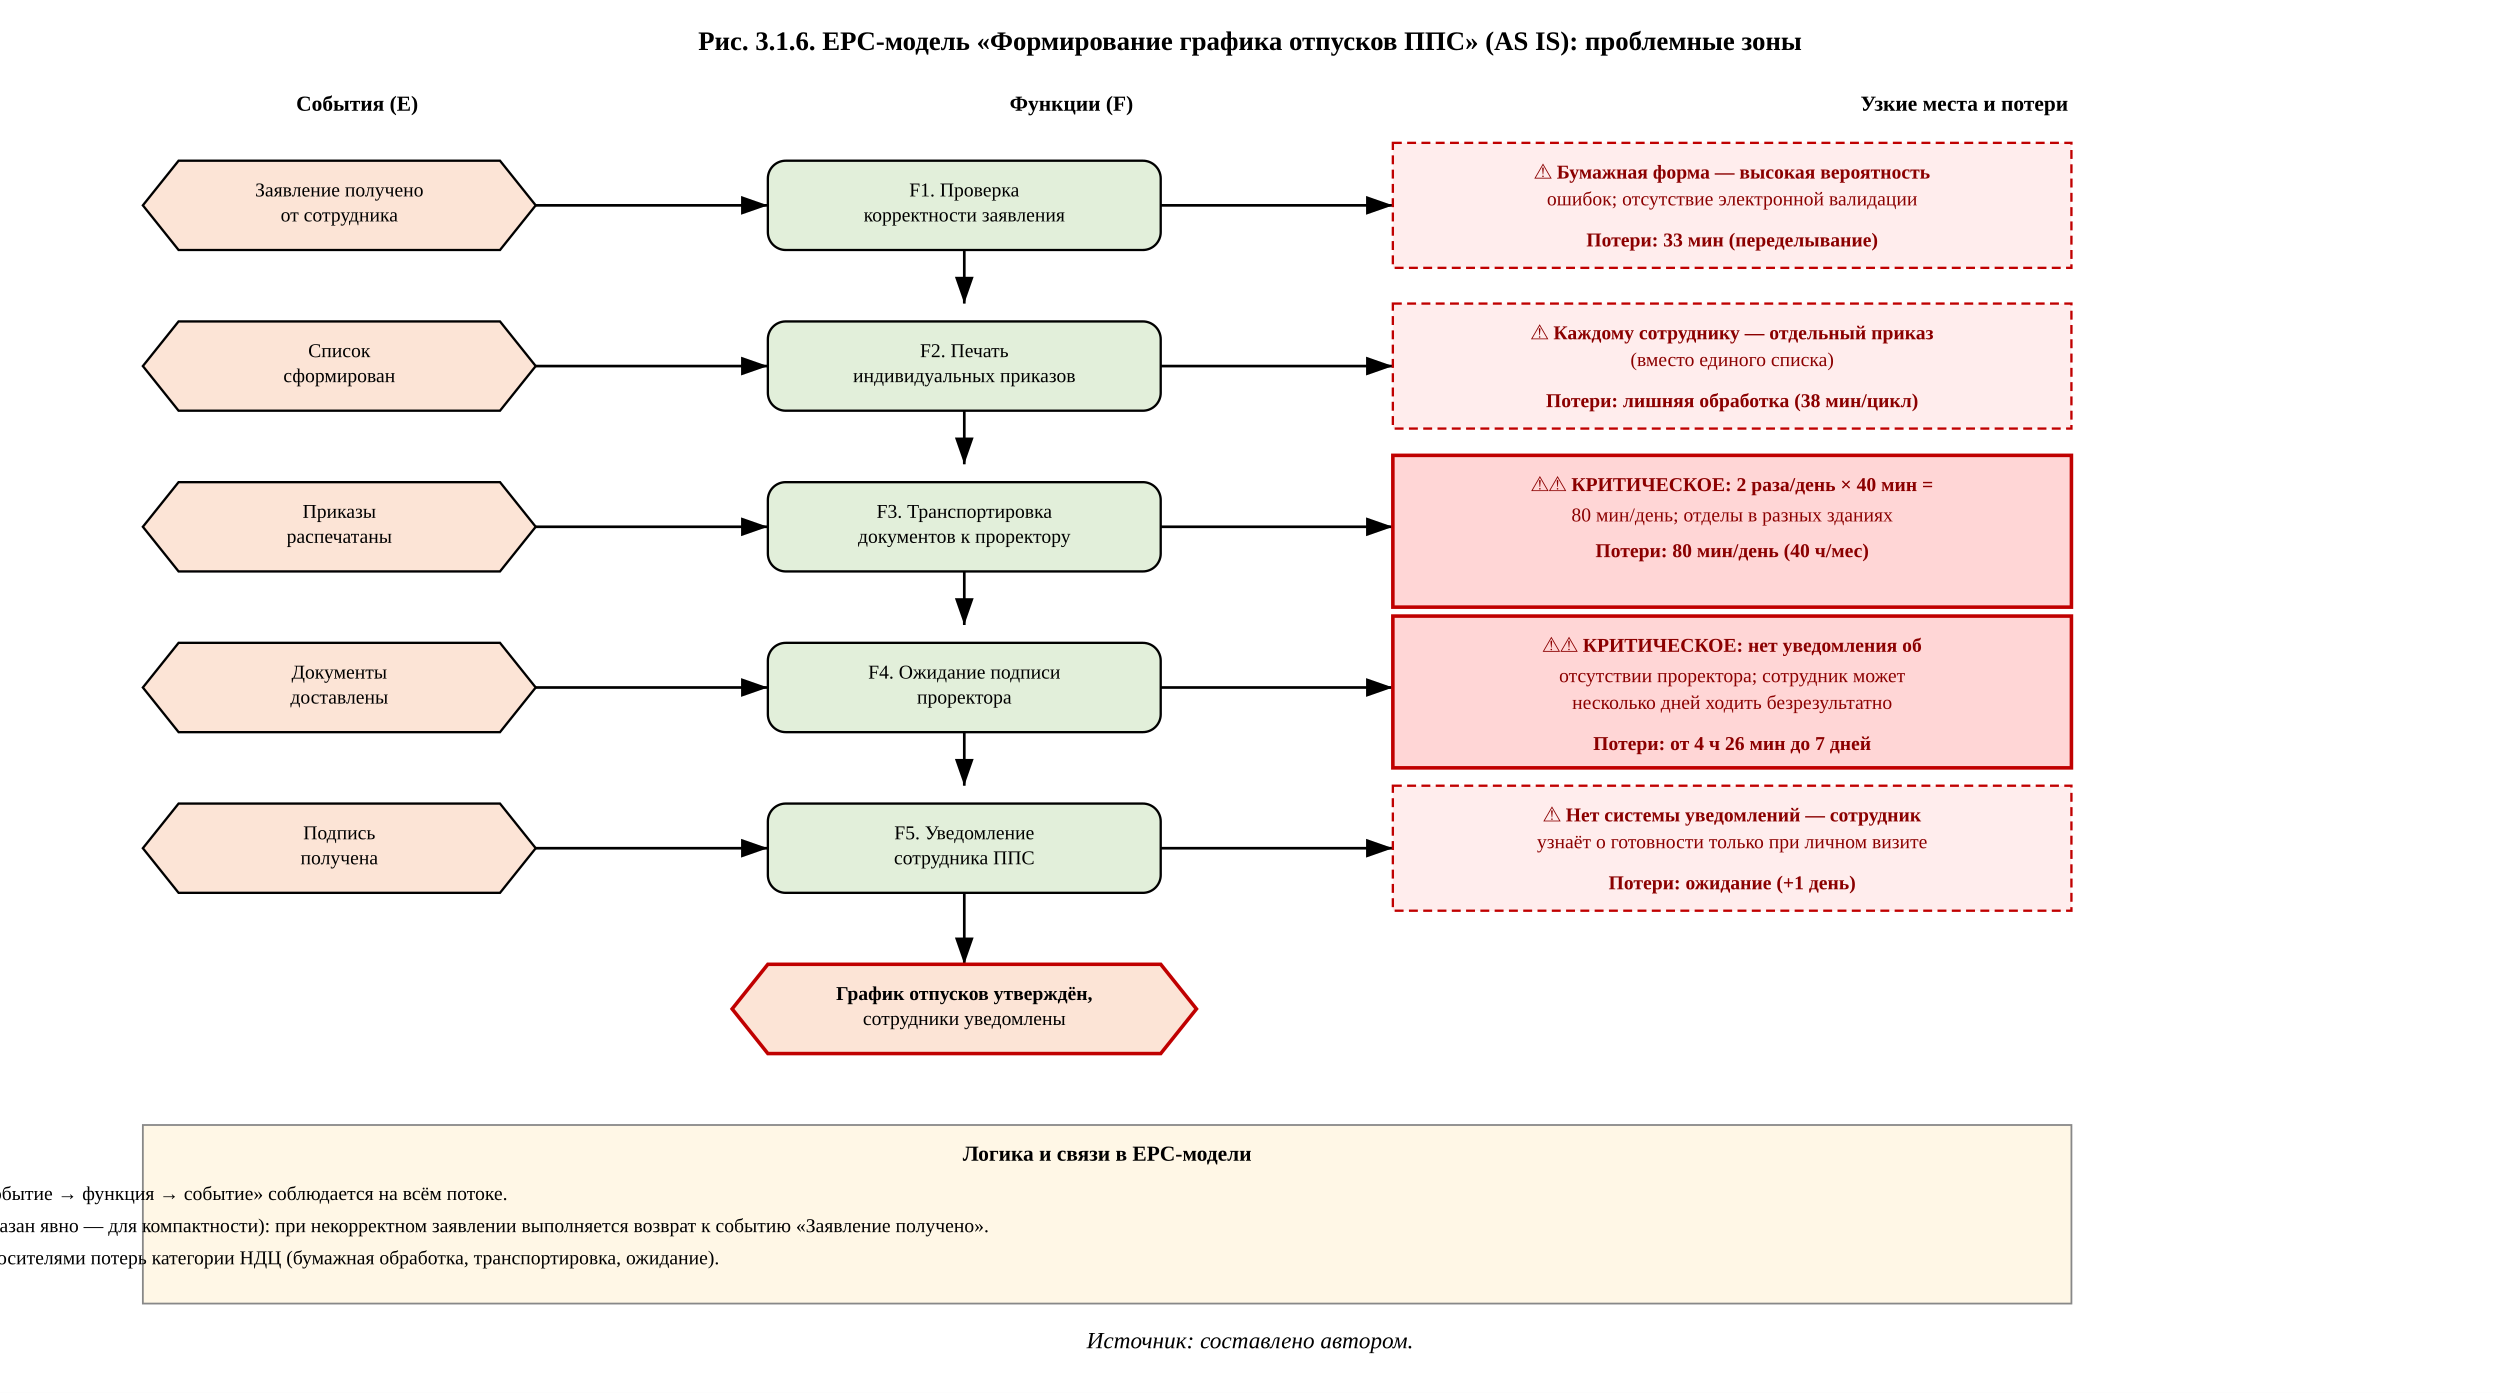
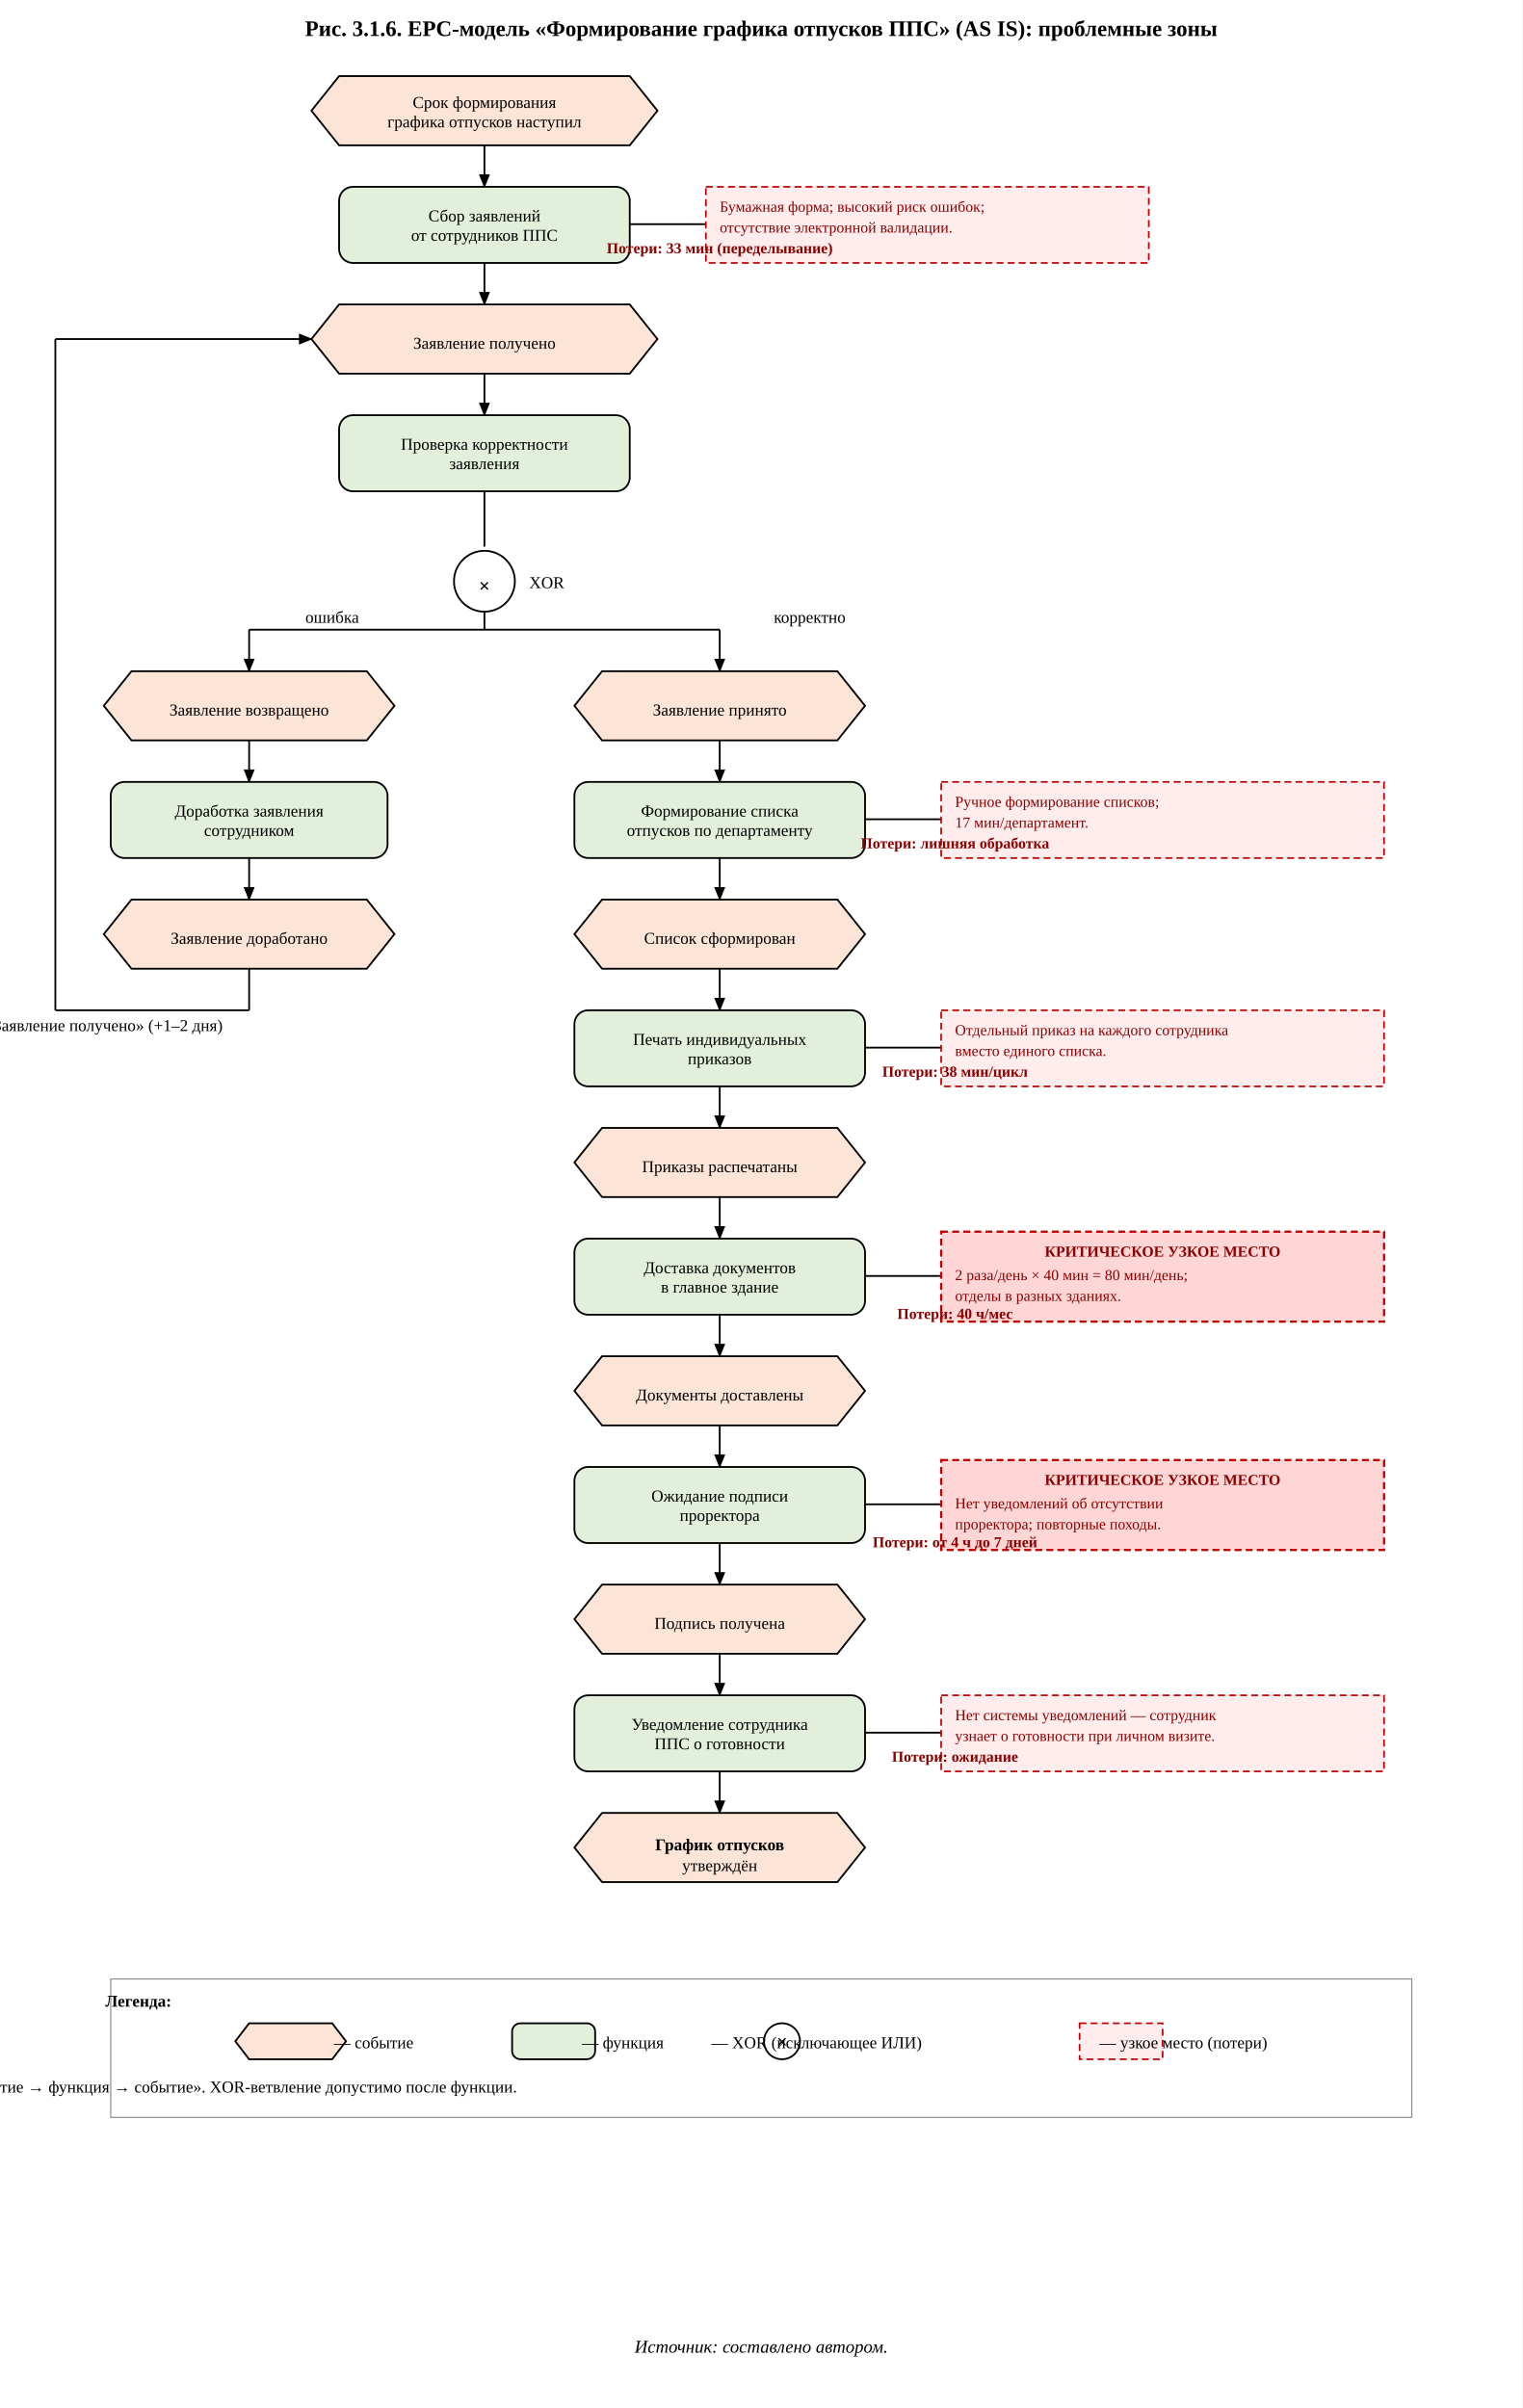
- <svg xmlns="http://www.w3.org/2000/svg" width="1400" height="780" viewBox="0 0 1400 780">
+ <svg xmlns="http://www.w3.org/2000/svg" width="1100" height="1740" viewBox="0 0 1100 1740">
  <defs>
-     <marker id="arr316" markerWidth="10" markerHeight="7" refX="10" refY="3.5" orient="auto">
-       <polygon points="0 0, 10 3.5, 0 7" fill="#000" />
+     <marker id="ar316" markerWidth="10" markerHeight="8" refX="9" refY="4" orient="auto" markerUnits="userSpaceOnUse">
+       <path d="M0,0 L10,4 L0,8 z" fill="#000" />
    </marker>
  </defs>
  <style>
-     .ttl{font-family:'Times New Roman',serif;font-size:15px;font-weight:bold;text-anchor:middle}
-     .lbl{font-family:'Times New Roman',serif;font-size:11px;text-anchor:middle}
-     .lblb{font-family:'Times New Roman',serif;font-size:12px;text-anchor:middle;font-weight:bold}
+     .ttl{font-family:'Times New Roman',serif;font-size:16px;font-weight:bold;text-anchor:middle}
+     .lb{font-family:'Times New Roman',serif;font-size:12px;text-anchor:middle}
+     .lbb{font-family:'Times New Roman',serif;font-size:14px;text-anchor:middle;font-weight:bold}
    .src{font-family:'Times New Roman',serif;font-size:13px;text-anchor:middle;font-style:italic}
-     .ar{stroke:#000;stroke-width:1.5;fill:none}
+     .ar{stroke:#000;stroke-width:1.3;fill:none}
    .evt{fill:#FCE4D6;stroke:#000;stroke-width:1.3}
    .fn{fill:#E2EFDA;stroke:#000;stroke-width:1.3}
-     .bot{fill:#FFEDED;stroke:#C00000;stroke-width:1.3;stroke-dasharray:5,3}
-     .botCrit{fill:#FFD6D6;stroke:#C00000;stroke-width:2}
-     .botT{font-family:'Times New Roman',serif;font-size:11px;text-anchor:middle;fill:#8B0000}
+     .gw{fill:#FFFFFF;stroke:#000;stroke-width:1.3}
+     .bn{fill:#FFEDED;stroke:#C00000;stroke-width:1.2;stroke-dasharray:5,3}
+     .bnT{font-family:'Times New Roman',serif;font-size:11px;text-anchor:start;fill:#8B0000}
+     .bnTc{font-family:'Times New Roman',serif;font-size:11px;text-anchor:middle;fill:#8B0000;font-weight:bold}
  </style>
-   <rect width="1400" height="780" fill="white" />
-   <text x="700" y="28" class="ttl">Рис. 3.1.6. EPC-модель «Формирование графика отпусков ППС» (AS IS): проблемные зоны</text>
-   <text x="200" y="62" class="lblb">События (E)</text>
-   <text x="600" y="62" class="lblb">Функции (F)</text>
-   <text x="1100" y="62" class="lblb">Узкие места и потери</text>
-   <polygon points="100,90 280,90 300,115 280,140 100,140 80,115" class="evt" />
-   <text x="190" y="110" class="lbl">Заявление получено</text>
-   <text x="190" y="124" class="lbl">от сотрудника</text>
-   <line x1="300" y1="115" x2="430" y2="115" class="ar" marker-end="url(#arr316)" />
-   <rect x="430" y="90" width="220" height="50" rx="10" class="fn" />
-   <text x="540" y="110" class="lbl">F1. Проверка</text>
-   <text x="540" y="124" class="lbl">корректности заявления</text>
-   <line x1="650" y1="115" x2="780" y2="115" class="ar" marker-end="url(#arr316)" />
-   <rect x="780" y="80" width="380" height="70" class="bot" />
-   <text x="970" y="100" class="botT" font-weight="bold">⚠ Бумажная форма — высокая вероятность</text>
-   <text x="970" y="115" class="botT">ошибок; отсутствие электронной валидации</text>
-   <text x="970" y="138" class="botT" font-weight="bold">Потери: 33 мин (переделывание)</text>
-   <line x1="540" y1="140" x2="540" y2="170" class="ar" marker-end="url(#arr316)" />
-   <polygon points="100,180 280,180 300,205 280,230 100,230 80,205" class="evt" />
-   <text x="190" y="200" class="lbl">Список</text>
-   <text x="190" y="214" class="lbl">сформирован</text>
-   <line x1="300" y1="205" x2="430" y2="205" class="ar" marker-end="url(#arr316)" />
-   <rect x="430" y="180" width="220" height="50" rx="10" class="fn" />
-   <text x="540" y="200" class="lbl">F2. Печать</text>
-   <text x="540" y="214" class="lbl">индивидуальных приказов</text>
-   <line x1="650" y1="205" x2="780" y2="205" class="ar" marker-end="url(#arr316)" />
-   <rect x="780" y="170" width="380" height="70" class="bot" />
-   <text x="970" y="190" class="botT" font-weight="bold">⚠ Каждому сотруднику — отдельный приказ</text>
-   <text x="970" y="205" class="botT">(вместо единого списка)</text>
-   <text x="970" y="228" class="botT" font-weight="bold">Потери: лишняя обработка (38 мин/цикл)</text>
-   <line x1="540" y1="230" x2="540" y2="260" class="ar" marker-end="url(#arr316)" />
-   <polygon points="100,270 280,270 300,295 280,320 100,320 80,295" class="evt" />
-   <text x="190" y="290" class="lbl">Приказы</text>
-   <text x="190" y="304" class="lbl">распечатаны</text>
-   <line x1="300" y1="295" x2="430" y2="295" class="ar" marker-end="url(#arr316)" />
-   <rect x="430" y="270" width="220" height="50" rx="10" class="fn" />
-   <text x="540" y="290" class="lbl">F3. Транспортировка</text>
-   <text x="540" y="304" class="lbl">документов к проректору</text>
-   <line x1="650" y1="295" x2="780" y2="295" class="ar" marker-end="url(#arr316)" />
-   <rect x="780" y="255" width="380" height="85" class="botCrit" />
-   <text x="970" y="275" class="botT" font-weight="bold">⚠⚠ КРИТИЧЕСКОЕ: 2 раза/день × 40 мин =</text>
-   <text x="970" y="292" class="botT">80 мин/день; отделы в разных зданиях</text>
-   <text x="970" y="312" class="botT" font-weight="bold">Потери: 80 мин/день (40 ч/мес)</text>
-   <line x1="540" y1="320" x2="540" y2="350" class="ar" marker-end="url(#arr316)" />
-   <polygon points="100,360 280,360 300,385 280,410 100,410 80,385" class="evt" />
-   <text x="190" y="380" class="lbl">Документы</text>
-   <text x="190" y="394" class="lbl">доставлены</text>
-   <line x1="300" y1="385" x2="430" y2="385" class="ar" marker-end="url(#arr316)" />
-   <rect x="430" y="360" width="220" height="50" rx="10" class="fn" />
-   <text x="540" y="380" class="lbl">F4. Ожидание подписи</text>
-   <text x="540" y="394" class="lbl">проректора</text>
-   <line x1="650" y1="385" x2="780" y2="385" class="ar" marker-end="url(#arr316)" />
-   <rect x="780" y="345" width="380" height="85" class="botCrit" />
-   <text x="970" y="365" class="botT" font-weight="bold">⚠⚠ КРИТИЧЕСКОЕ: нет уведомления об</text>
-   <text x="970" y="382" class="botT">отсутствии проректора; сотрудник может</text>
-   <text x="970" y="397" class="botT">несколько дней ходить безрезультатно</text>
-   <text x="970" y="420" class="botT" font-weight="bold">Потери: от 4 ч 26 мин до 7 дней</text>
-   <line x1="540" y1="410" x2="540" y2="440" class="ar" marker-end="url(#arr316)" />
-   <polygon points="100,450 280,450 300,475 280,500 100,500 80,475" class="evt" />
-   <text x="190" y="470" class="lbl">Подпись</text>
-   <text x="190" y="484" class="lbl">получена</text>
-   <line x1="300" y1="475" x2="430" y2="475" class="ar" marker-end="url(#arr316)" />
-   <rect x="430" y="450" width="220" height="50" rx="10" class="fn" />
-   <text x="540" y="470" class="lbl">F5. Уведомление</text>
-   <text x="540" y="484" class="lbl">сотрудника ППС</text>
-   <line x1="650" y1="475" x2="780" y2="475" class="ar" marker-end="url(#arr316)" />
-   <rect x="780" y="440" width="380" height="70" class="bot" />
-   <text x="970" y="460" class="botT" font-weight="bold">⚠ Нет системы уведомлений — сотрудник</text>
-   <text x="970" y="475" class="botT">узнаёт о готовности только при личном визите</text>
-   <text x="970" y="498" class="botT" font-weight="bold">Потери: ожидание (+1 день)</text>
-   <line x1="540" y1="500" x2="540" y2="540" class="ar" marker-end="url(#arr316)" />
-   <polygon points="430,540 650,540 670,565 650,590 430,590 410,565" fill="#FCE4D6" stroke="#C00000" stroke-width="2" />
-   <text x="540" y="560" class="lbl" font-weight="bold">График отпусков утверждён,</text>
-   <text x="540" y="574" class="lbl">сотрудники уведомлены</text>
-   <rect x="80" y="630" width="1080" height="100" fill="#fff7e6" stroke="#888" />
-   <text x="620" y="650" class="lblb">Логика и связи в EPC-модели</text>
-   <text x="100" y="672" class="lbl" text-anchor="start">• Чередование «событие → функция → событие» соблюдается на всём потоке.</text>
-   <text x="100" y="690" class="lbl" text-anchor="start">• На участке F1 (проверка) присутствует логический оператор XOR (не показан явно — для компактности): при некорректном заявлении выполняется возврат к событию «Заявление получено».</text>
-   <text x="100" y="708" class="lbl" text-anchor="start">• Из 5 функций три (F2, F3, F4) являются носителями потерь категории НДЦ (бумажная обработка, транспортировка, ожидание).</text>
-   <text x="700" y="755" class="src">Источник: составлено автором.</text>
+   <rect width="1100" height="1740" fill="white" />
+   <text x="550" y="26" class="ttl">Рис. 3.1.6. EPC-модель «Формирование графика отпусков ППС» (AS IS): проблемные зоны</text>
+   <polygon points="245,55 455,55 475,80 455,105 245,105 225,80" class="evt" />
+   <text x="350" y="78" class="lb">Срок формирования</text>
+   <text x="350" y="92" class="lb">графика отпусков наступил</text>
+   <line x1="350" y1="105" x2="350" y2="135" class="ar" marker-end="url(#ar316)" />
+   <rect x="245" y="135" width="210" height="55" rx="10" class="fn" />
+   <text x="350" y="160" class="lb">Сбор заявлений</text>
+   <text x="350" y="174" class="lb">от сотрудников ППС</text>
+   <line x1="350" y1="190" x2="350" y2="220" class="ar" marker-end="url(#ar316)" />
+   <line x1="455" y1="162" x2="510" y2="162" class="ar" />
+   <rect x="510" y="135" width="320" height="55" class="bn" />
+   <text x="520" y="153" class="bnT">Бумажная форма; высокий риск ошибок;</text>
+   <text x="520" y="168" class="bnT">отсутствие электронной валидации.</text>
+   <text x="520" y="183" class="bnTc" text-anchor="start">Потери: 33 мин (переделывание)</text>
+   <polygon points="245,220 455,220 475,245 455,270 245,270 225,245" class="evt" />
+   <text x="350" y="252" class="lb">Заявление получено</text>
+   <line x1="350" y1="270" x2="350" y2="300" class="ar" marker-end="url(#ar316)" />
+   <rect x="245" y="300" width="210" height="55" rx="10" class="fn" />
+   <text x="350" y="325" class="lb">Проверка корректности</text>
+   <text x="350" y="339" class="lb">заявления</text>
+   <line x1="350" y1="355" x2="350" y2="395" class="ar" />
+   <circle cx="350" cy="420" r="22" class="gw" />
+   <text x="350" y="428" class="lbb">×</text>
+   <text x="395" y="425" class="lb" text-anchor="start">XOR</text>
+   <line x1="350" y1="442" x2="350" y2="455" class="ar" />
+   <line x1="180" y1="455" x2="520" y2="455" class="ar" />
+   <line x1="180" y1="455" x2="180" y2="485" class="ar" marker-end="url(#ar316)" />
+   <line x1="520" y1="455" x2="520" y2="485" class="ar" marker-end="url(#ar316)" />
+   <text x="240" y="450" class="lb">ошибка</text>
+   <text x="585" y="450" class="lb">корректно</text>
+   <polygon points="95,485 265,485 285,510 265,535 95,535 75,510" class="evt" />
+   <text x="180" y="517" class="lb">Заявление возвращено</text>
+   <line x1="180" y1="535" x2="180" y2="565" class="ar" marker-end="url(#ar316)" />
+   <rect x="80" y="565" width="200" height="55" rx="10" class="fn" />
+   <text x="180" y="590" class="lb">Доработка заявления</text>
+   <text x="180" y="604" class="lb">сотрудником</text>
+   <line x1="180" y1="620" x2="180" y2="650" class="ar" marker-end="url(#ar316)" />
+   <polygon points="95,650 265,650 285,675 265,700 95,700 75,675" class="evt" />
+   <text x="180" y="682" class="lb">Заявление доработано</text>
+   <line x1="180" y1="700" x2="180" y2="730" class="ar" />
+   <line x1="180" y1="730" x2="40" y2="730" class="ar" />
+   <line x1="40" y1="730" x2="40" y2="245" class="ar" />
+   <line x1="40" y1="245" x2="225" y2="245" class="ar" marker-end="url(#ar316)" />
+   <text x="50" y="745" class="lb" text-anchor="start">возврат к «Заявление получено» (+1–2 дня)</text>
+   <polygon points="435,485 605,485 625,510 605,535 435,535 415,510" class="evt" />
+   <text x="520" y="517" class="lb">Заявление принято</text>
+   <line x1="520" y1="535" x2="520" y2="565" class="ar" marker-end="url(#ar316)" />
+   <rect x="415" y="565" width="210" height="55" rx="10" class="fn" />
+   <text x="520" y="590" class="lb">Формирование списка</text>
+   <text x="520" y="604" class="lb">отпусков по департаменту</text>
+   <line x1="520" y1="620" x2="520" y2="650" class="ar" marker-end="url(#ar316)" />
+   <line x1="625" y1="592" x2="680" y2="592" class="ar" />
+   <rect x="680" y="565" width="320" height="55" class="bn" />
+   <text x="690" y="583" class="bnT">Ручное формирование списков;</text>
+   <text x="690" y="598" class="bnT">17 мин/департамент.</text>
+   <text x="690" y="613" class="bnTc" text-anchor="start">Потери: лишняя обработка</text>
+   <polygon points="435,650 605,650 625,675 605,700 435,700 415,675" class="evt" />
+   <text x="520" y="682" class="lb">Список сформирован</text>
+   <line x1="520" y1="700" x2="520" y2="730" class="ar" marker-end="url(#ar316)" />
+   <rect x="415" y="730" width="210" height="55" rx="10" class="fn" />
+   <text x="520" y="755" class="lb">Печать индивидуальных</text>
+   <text x="520" y="769" class="lb">приказов</text>
+   <line x1="520" y1="785" x2="520" y2="815" class="ar" marker-end="url(#ar316)" />
+   <line x1="625" y1="757" x2="680" y2="757" class="ar" />
+   <rect x="680" y="730" width="320" height="55" class="bn" />
+   <text x="690" y="748" class="bnT">Отдельный приказ на каждого сотрудника</text>
+   <text x="690" y="763" class="bnT">вместо единого списка.</text>
+   <text x="690" y="778" class="bnTc" text-anchor="start">Потери: 38 мин/цикл</text>
+   <polygon points="435,815 605,815 625,840 605,865 435,865 415,840" class="evt" />
+   <text x="520" y="847" class="lb">Приказы распечатаны</text>
+   <line x1="520" y1="865" x2="520" y2="895" class="ar" marker-end="url(#ar316)" />
+   <rect x="415" y="895" width="210" height="55" rx="10" class="fn" />
+   <text x="520" y="920" class="lb">Доставка документов</text>
+   <text x="520" y="934" class="lb">в главное здание</text>
+   <line x1="520" y1="950" x2="520" y2="980" class="ar" marker-end="url(#ar316)" />
+   <line x1="625" y1="922" x2="680" y2="922" class="ar" />
+   <rect x="680" y="890" width="320" height="65" fill="#FFD6D6" stroke="#C00000" stroke-width="1.6" stroke-dasharray="5,3" />
+   <text x="840" y="908" class="bnTc">КРИТИЧЕСКОЕ УЗКОЕ МЕСТО</text>
+   <text x="690" y="925" class="bnT">2 раза/день × 40 мин = 80 мин/день;</text>
+   <text x="690" y="940" class="bnT">отделы в разных зданиях.</text>
+   <text x="690" y="953" class="bnTc" text-anchor="start">Потери: 40 ч/мес</text>
+   <polygon points="435,980 605,980 625,1005 605,1030 435,1030 415,1005" class="evt" />
+   <text x="520" y="1012" class="lb">Документы доставлены</text>
+   <line x1="520" y1="1030" x2="520" y2="1060" class="ar" marker-end="url(#ar316)" />
+   <rect x="415" y="1060" width="210" height="55" rx="10" class="fn" />
+   <text x="520" y="1085" class="lb">Ожидание подписи</text>
+   <text x="520" y="1099" class="lb">проректора</text>
+   <line x1="520" y1="1115" x2="520" y2="1145" class="ar" marker-end="url(#ar316)" />
+   <line x1="625" y1="1087" x2="680" y2="1087" class="ar" />
+   <rect x="680" y="1055" width="320" height="65" fill="#FFD6D6" stroke="#C00000" stroke-width="1.6" stroke-dasharray="5,3" />
+   <text x="840" y="1073" class="bnTc">КРИТИЧЕСКОЕ УЗКОЕ МЕСТО</text>
+   <text x="690" y="1090" class="bnT">Нет уведомлений об отсутствии</text>
+   <text x="690" y="1105" class="bnT">проректора; повторные походы.</text>
+   <text x="690" y="1118" class="bnTc" text-anchor="start">Потери: от 4 ч до 7 дней</text>
+   <polygon points="435,1145 605,1145 625,1170 605,1195 435,1195 415,1170" class="evt" />
+   <text x="520" y="1177" class="lb">Подпись получена</text>
+   <line x1="520" y1="1195" x2="520" y2="1225" class="ar" marker-end="url(#ar316)" />
+   <rect x="415" y="1225" width="210" height="55" rx="10" class="fn" />
+   <text x="520" y="1250" class="lb">Уведомление сотрудника</text>
+   <text x="520" y="1264" class="lb">ППС о готовности</text>
+   <line x1="520" y1="1280" x2="520" y2="1310" class="ar" marker-end="url(#ar316)" />
+   <line x1="625" y1="1252" x2="680" y2="1252" class="ar" />
+   <rect x="680" y="1225" width="320" height="55" class="bn" />
+   <text x="690" y="1243" class="bnT">Нет системы уведомлений — сотрудник</text>
+   <text x="690" y="1258" class="bnT">узнает о готовности при личном визите.</text>
+   <text x="690" y="1273" class="bnTc" text-anchor="start">Потери: ожидание</text>
+   <polygon points="435,1310 605,1310 625,1335 605,1360 435,1360 415,1335" class="evt" stroke-width="2" />
+   <text x="520" y="1337" class="lb" font-weight="bold">График отпусков</text>
+   <text x="520" y="1352" class="lb">утверждён</text>
+   <rect x="80" y="1430" width="940" height="100" fill="none" stroke="#888" stroke-width="0.8" />
+   <text x="100" y="1450" class="lb" text-anchor="start" font-weight="bold">Легенда:</text>
+   <polygon points="180,1462 240,1462 250,1475 240,1488 180,1488 170,1475" class="evt" />
+   <text x="270" y="1480" class="lb" text-anchor="start">— событие</text>
+   <rect x="370" y="1462" width="60" height="26" rx="6" class="fn" />
+   <text x="450" y="1480" class="lb" text-anchor="start">— функция</text>
+   <circle cx="565" cy="1475" r="13" class="gw" />
+   <text x="565" y="1480" class="lbb">×</text>
+   <text x="590" y="1480" class="lb" text-anchor="start">— XOR (исключающее ИЛИ)</text>
+   <rect x="780" y="1462" width="60" height="26" class="bn" />
+   <text x="855" y="1480" class="lb" text-anchor="start">— узкое место (потери)</text>
+   <text x="100" y="1512" class="lb" text-anchor="start">Правило EPC: чередование «событие → функция → событие». XOR-ветвление допустимо после функции.</text>
+   <text x="550" y="1700" class="src">Источник: составлено автором.</text>
</svg>
